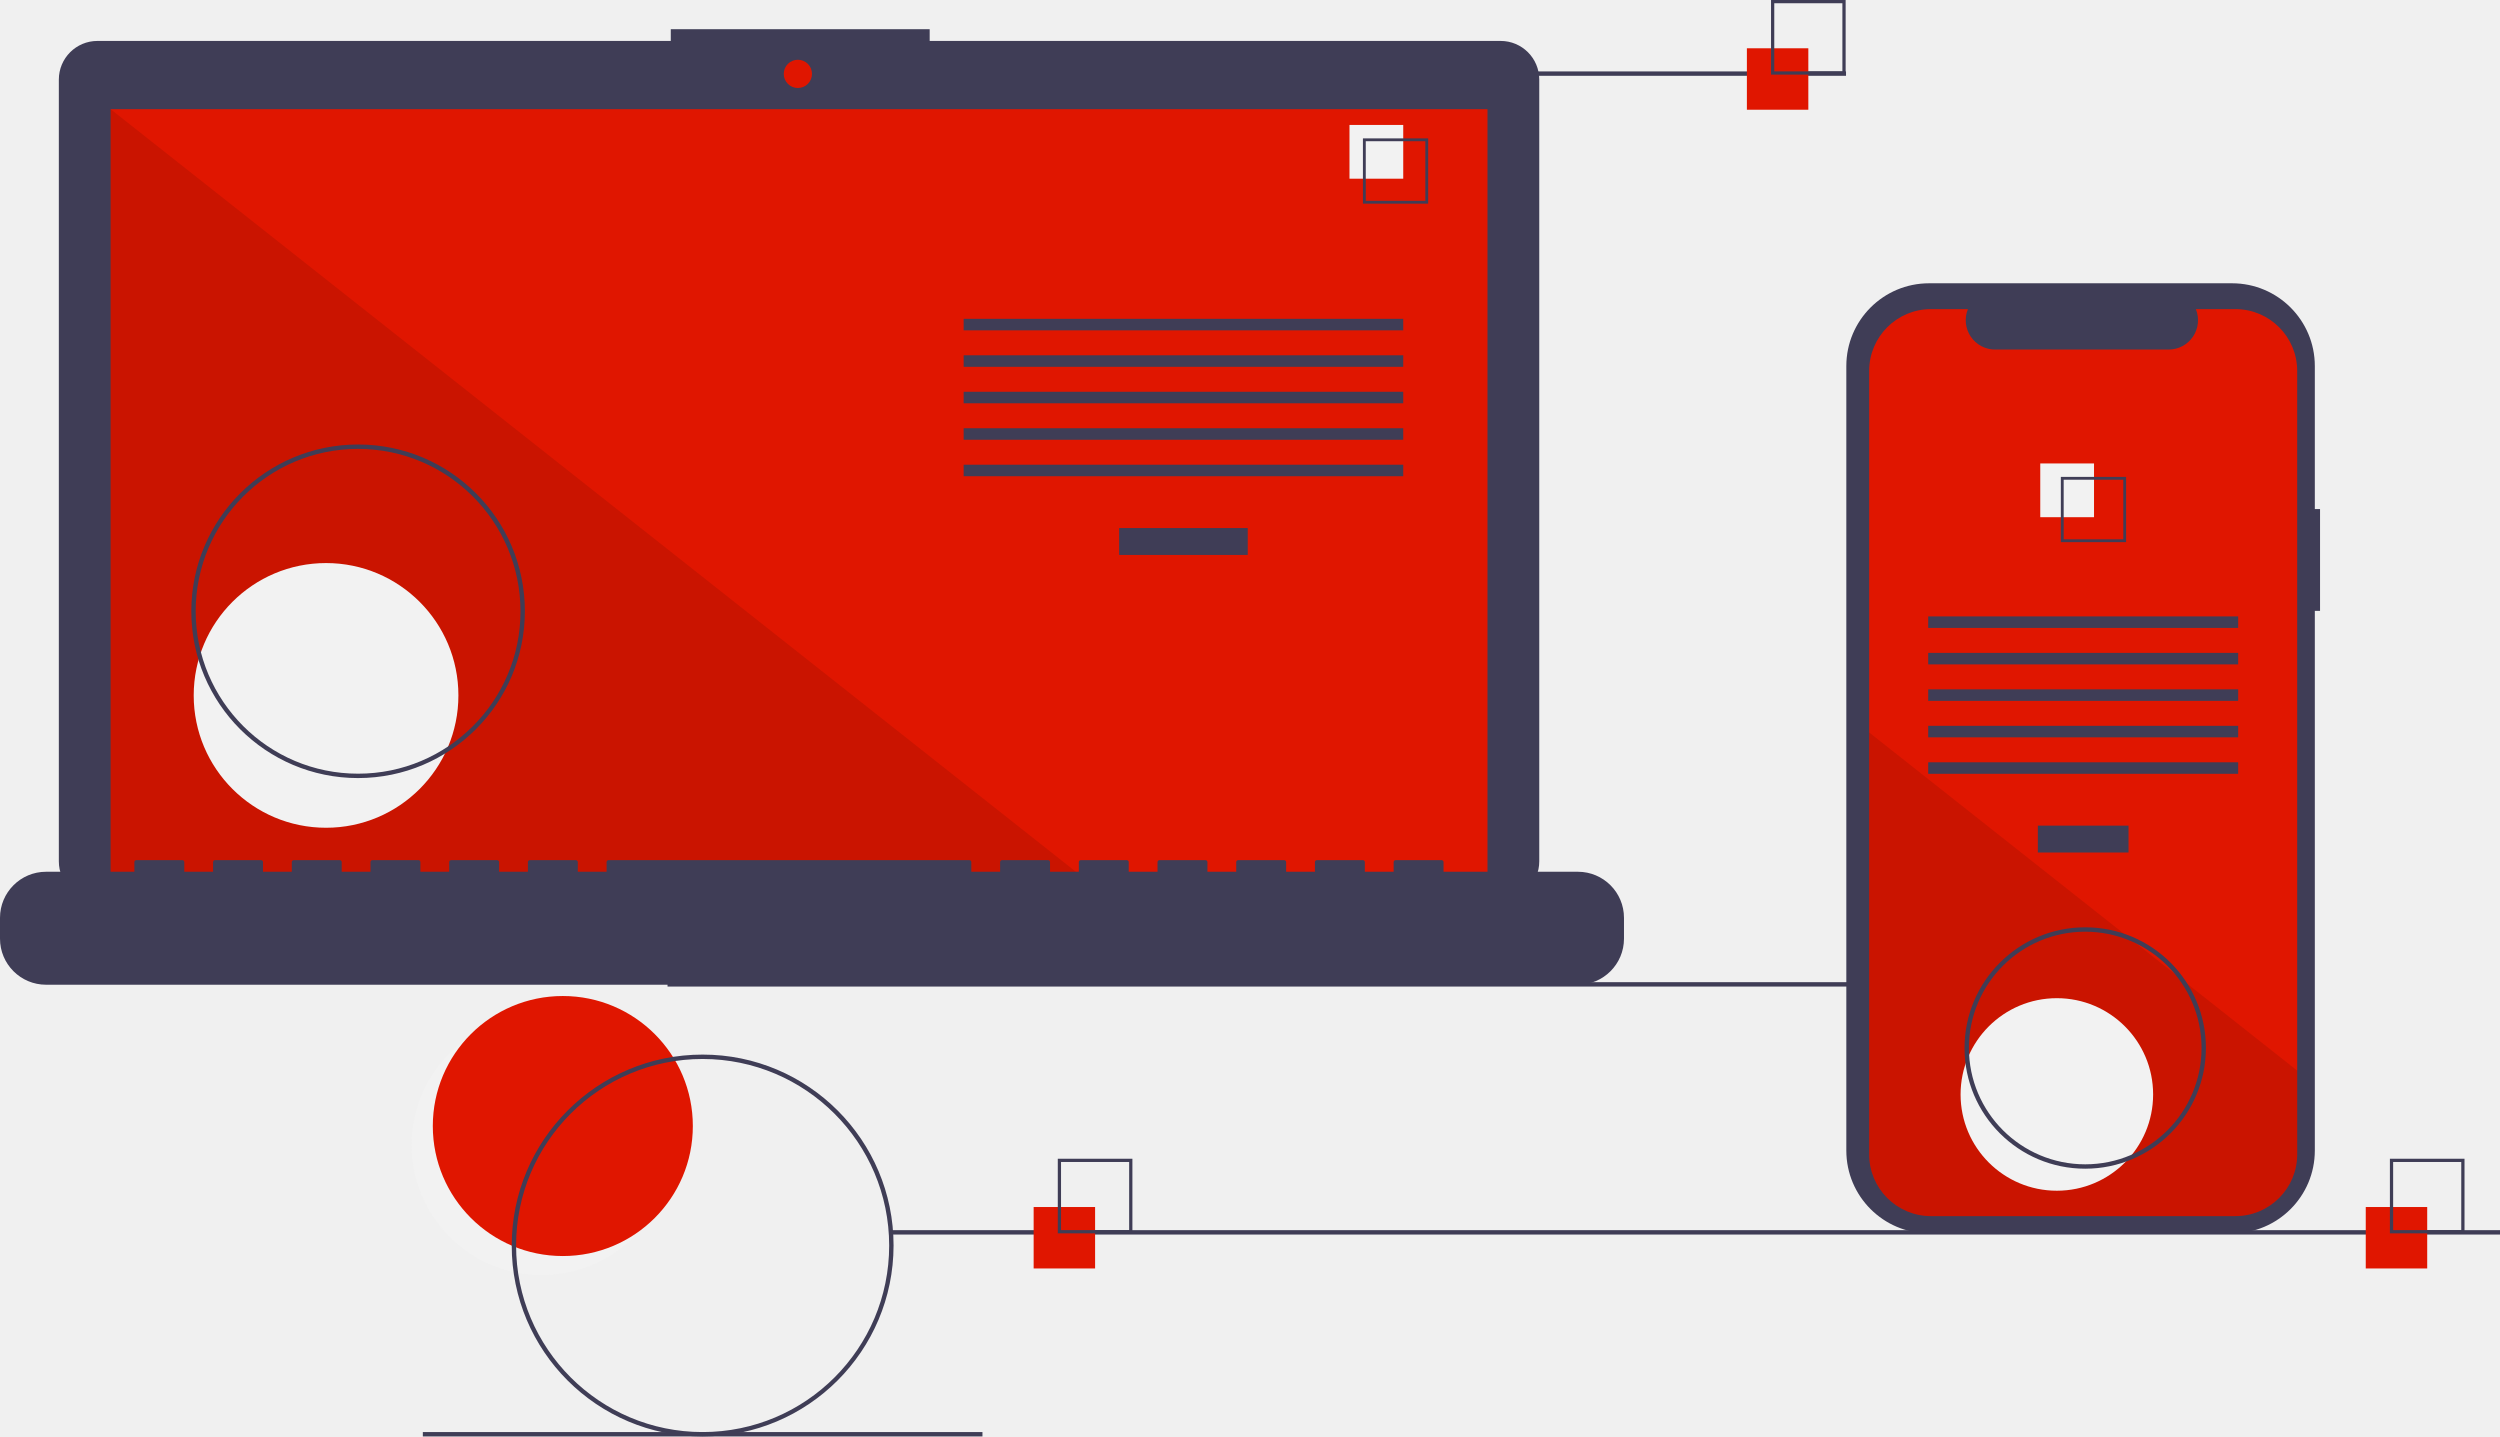
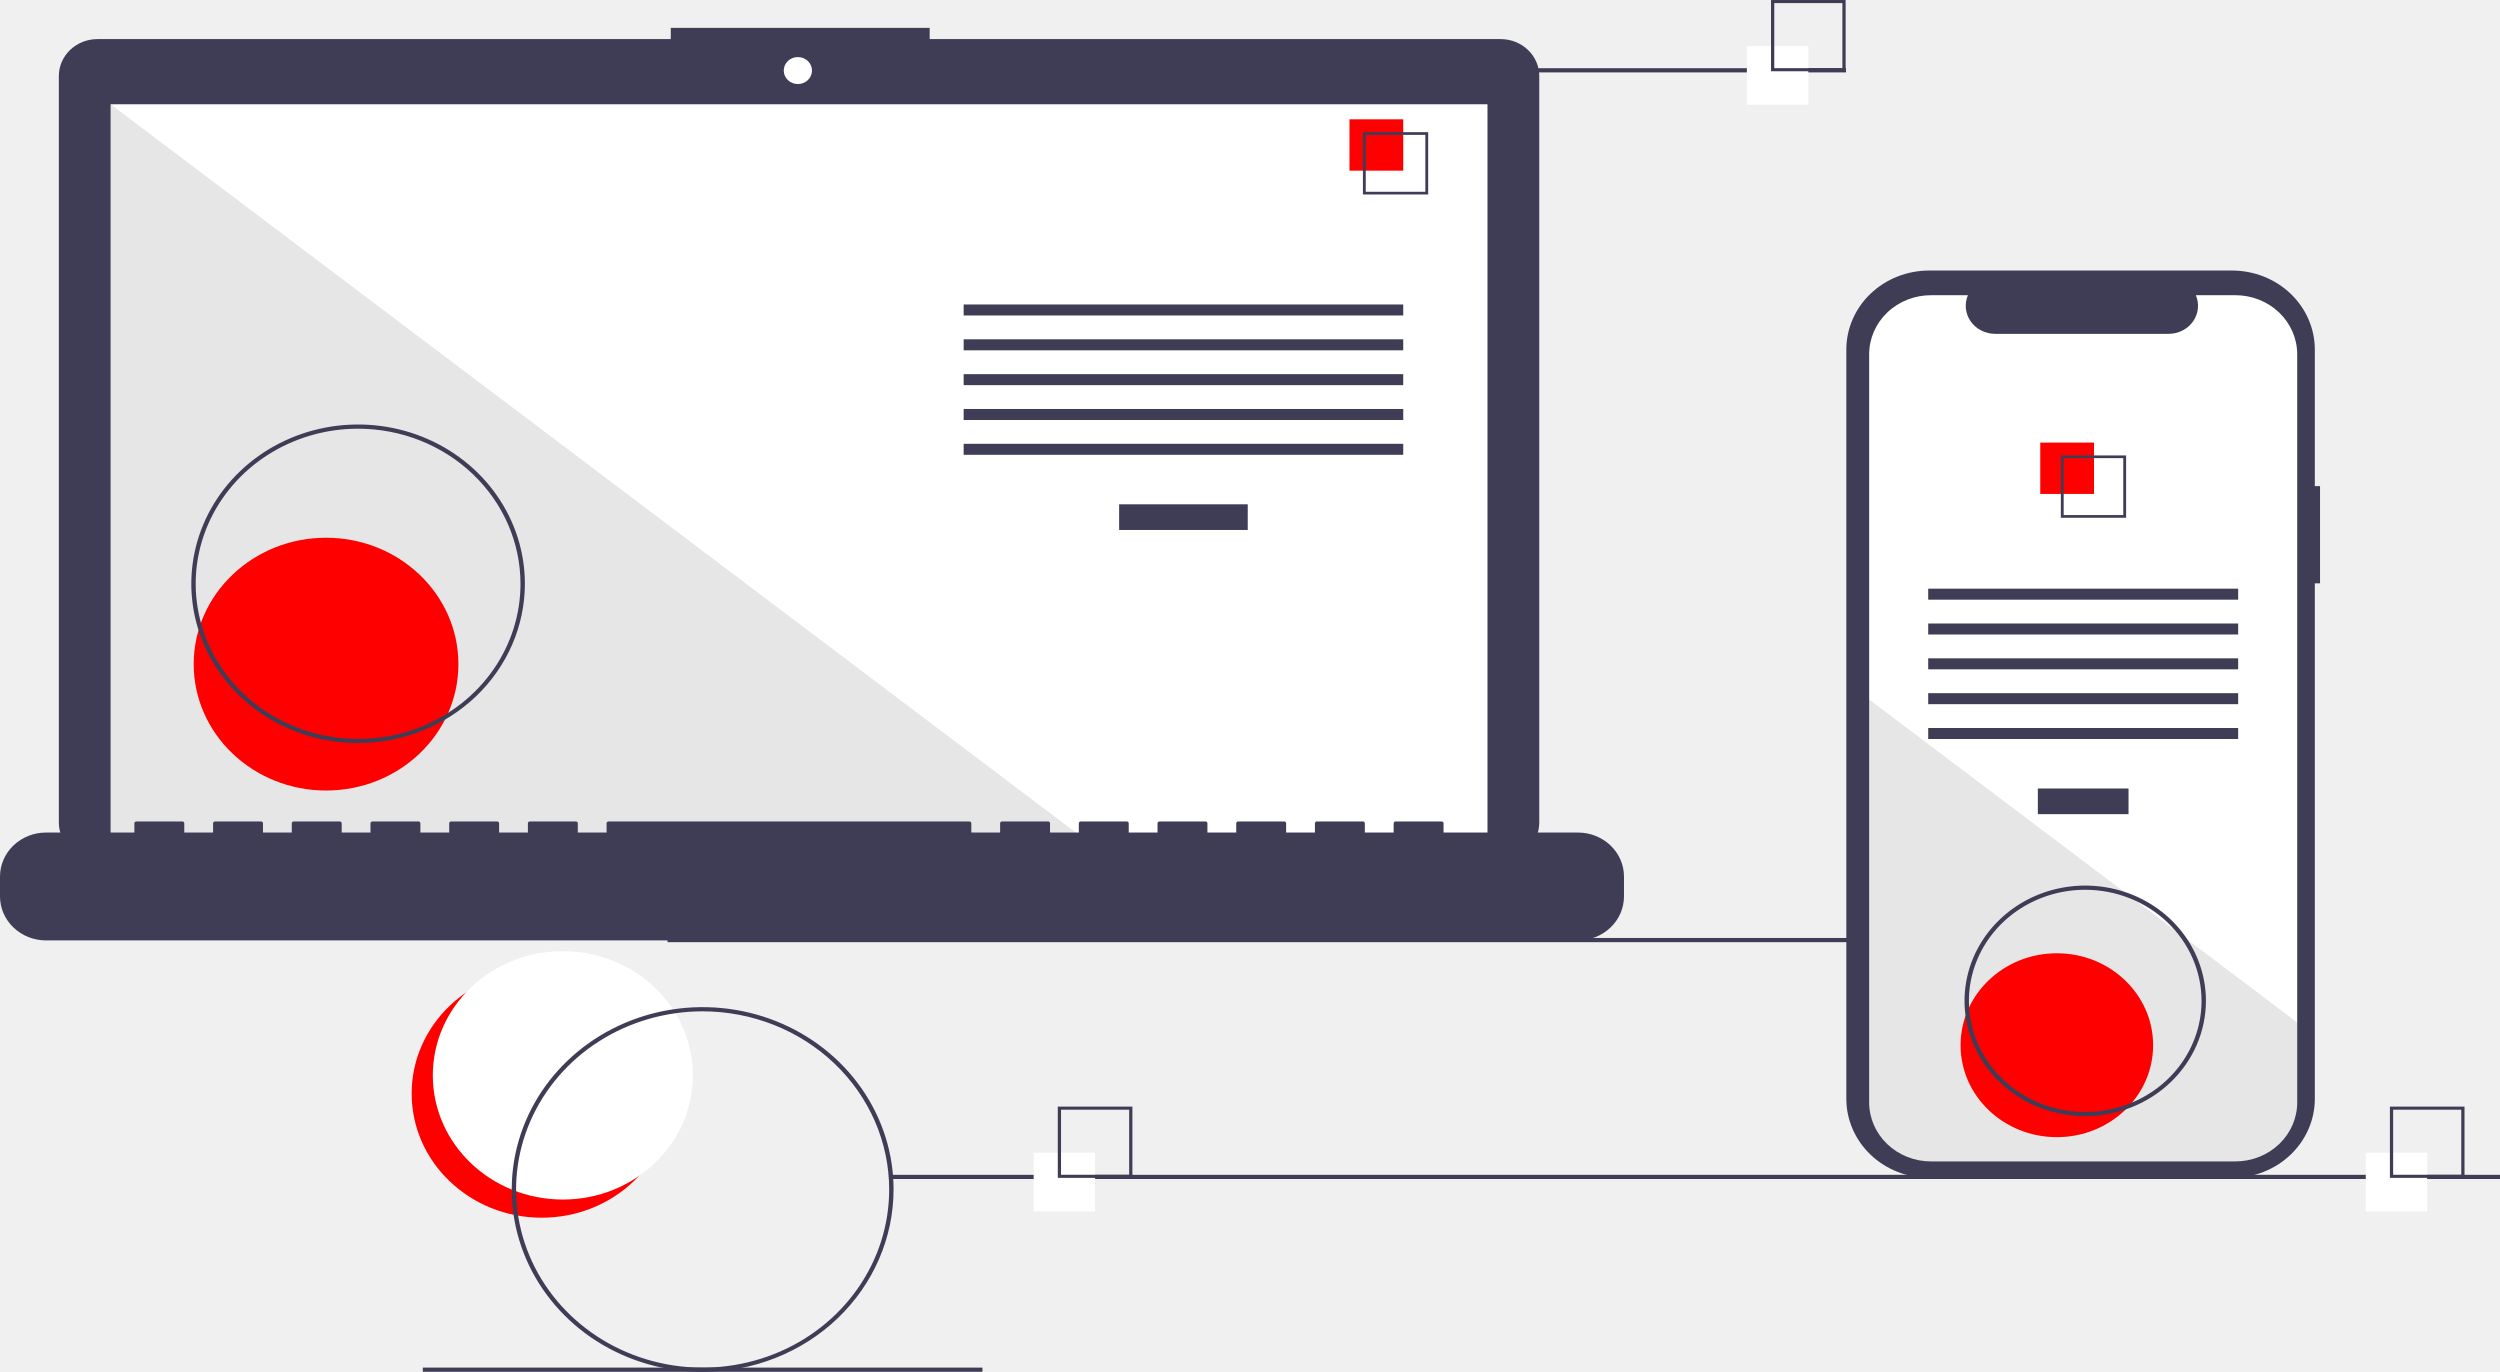
- <svg xmlns="http://www.w3.org/2000/svg" viewBox="0 0 1139.171 654.543">
-   <circle cx="246.827" cy="521.765" r="59.243" fill="#f2f2f2" />
-   <circle cx="256.46" cy="513.095" r="59.243" fill="#e01600" />
-   <rect x="304.171" y="447.543" width="733" height="2" fill="#3f3d56" />
-   <path d="M714.207,141.381H454.038v-5.362h-117.971v5.362H74.825a17.599,17.599,0,0,0-17.599,17.599V515.231a17.599,17.599,0,0,0,17.599,17.599H714.207a17.599,17.599,0,0,0,17.599-17.599V158.979A17.599,17.599,0,0,0,714.207,141.381Z" transform="translate(-30.41456 -122.7284)" fill="#3f3d56" />
-   <rect x="50.406" y="49.754" width="627.391" height="353.913" fill="#e01600" />
-   <circle cx="363.565" cy="33.667" r="6.435" fill="#e01600" />
-   <polygon points="498.374 403.667 50.406 403.667 50.406 49.754 498.374 403.667" opacity="0.1" />
-   <circle cx="148.574" cy="316.876" r="60.307" fill="#f2f2f2" />
-   <rect x="509.953" y="240.622" width="58.605" height="12.246" fill="#3f3d56" />
-   <rect x="439.102" y="145.279" width="200.307" height="5.248" fill="#3f3d56" />
-   <rect x="439.102" y="161.898" width="200.307" height="5.248" fill="#3f3d56" />
-   <rect x="439.102" y="178.518" width="200.307" height="5.248" fill="#3f3d56" />
-   <rect x="439.102" y="195.137" width="200.307" height="5.248" fill="#3f3d56" />
-   <rect x="439.102" y="211.756" width="200.307" height="5.248" fill="#3f3d56" />
-   <rect x="614.917" y="56.934" width="24.492" height="24.492" fill="#f2f2f2" />
-   <path d="M681.195,215.525h-29.74v-29.74h29.74Zm-28.447-1.293h27.154V187.078H652.748Z" transform="translate(-30.41456 -122.7284)" fill="#3f3d56" />
-   <path d="M749.422,519.96H688.192v-4.412a.875.875,0,0,0-.875-.875h-20.993a.875.875,0,0,0-.875.875v4.412H652.329v-4.412a.875.875,0,0,0-.875-.875H630.462a.875.875,0,0,0-.875.875v4.412H616.467v-4.412a.875.875,0,0,0-.875-.875H594.599a.875.875,0,0,0-.875.875v4.412H580.604v-4.412a.875.875,0,0,0-.875-.875H558.736a.875.875,0,0,0-.875.875v4.412H544.741v-4.412a.875.875,0,0,0-.875-.875H522.873a.875.875,0,0,0-.875.875v4.412H508.878v-4.412a.875.875,0,0,0-.875-.875h-20.993a.875.875,0,0,0-.875.875v4.412H473.015v-4.412a.875.875,0,0,0-.875-.875H307.696a.875.875,0,0,0-.875.875v4.412H293.701v-4.412a.875.875,0,0,0-.875-.875H271.833a.875.875,0,0,0-.875.875v4.412H257.838v-4.412a.875.875,0,0,0-.875-.875h-20.993a.875.875,0,0,0-.875.875v4.412H221.975v-4.412a.875.875,0,0,0-.875-.875H200.107a.875.875,0,0,0-.875.875v4.412H186.112v-4.412a.875.875,0,0,0-.875-.875H164.244a.875.875,0,0,0-.875.875v4.412H150.249v-4.412a.875.875,0,0,0-.875-.875H128.381a.875.875,0,0,0-.875.875v4.412H114.386v-4.412a.875.875,0,0,0-.875-.875H92.519a.875.875,0,0,0-.875.875v4.412H51.407a20.993,20.993,0,0,0-20.993,20.993v9.492A20.993,20.993,0,0,0,51.407,571.438H749.422a20.993,20.993,0,0,0,20.993-20.993v-9.492A20.993,20.993,0,0,0,749.422,519.96Z" transform="translate(-30.41456 -122.7284)" fill="#3f3d56" />
-   <path d="M193.586,477.272a76,76,0,1,1,76-76A76.086,76.086,0,0,1,193.586,477.272Zm0-150a74,74,0,1,0,74,74A74.084,74.084,0,0,0,193.586,327.272Z" transform="translate(-30.41456 -122.7284)" fill="#3f3d56" />
-   <rect x="586.171" y="32.543" width="255" height="2" fill="#3f3d56" />
-   <rect x="406.171" y="560.543" width="733" height="2" fill="#3f3d56" />
-   <rect x="192.672" y="652.543" width="255" height="2" fill="#3f3d56" />
-   <rect x="471" y="550" width="28" height="28" fill="#e01600" />
-   <path d="M546.415,684.728h-34v-34h34Zm-32.522-1.478H544.936V652.207H513.893Z" transform="translate(-30.41456 -122.7284)" fill="#3f3d56" />
-   <rect x="796" y="22" width="28" height="28" fill="#e01600" />
-   <path d="M871.415,156.728h-34v-34h34Zm-32.522-1.478H869.936V124.207H838.893Z" transform="translate(-30.41456 -122.7284)" fill="#3f3d56" />
-   <rect x="1078" y="550" width="28" height="28" fill="#e01600" />
-   <path d="M1153.415,684.728h-34v-34h34Zm-32.522-1.478h31.043V652.207h-31.043Z" transform="translate(-30.41456 -122.7284)" fill="#3f3d56" />
-   <path d="M1087.586,354.687h-2.379V289.525a37.714,37.714,0,0,0-37.714-37.714H909.44A37.714,37.714,0,0,0,871.726,289.525V647.006A37.714,37.714,0,0,0,909.44,684.72h138.053a37.714,37.714,0,0,0,37.714-37.714V401.07h2.379Z" transform="translate(-30.41456 -122.7284)" fill="#3f3d56" />
-   <path d="M1077.176,291.742v356.96a28.165,28.165,0,0,1-28.16,28.17H910.296a28.165,28.165,0,0,1-28.16-28.17v-356.96a28.163,28.163,0,0,1,28.16-28.16h16.83a13.379,13.379,0,0,0,12.39,18.43h79.09a13.379,13.379,0,0,0,12.39-18.43h18.02A28.163,28.163,0,0,1,1077.176,291.742Z" transform="translate(-30.41456 -122.7284)" fill="#e01600" />
-   <rect x="928.58" y="376.218" width="41.324" height="12.246" fill="#3f3d56" />
-   <rect x="878.621" y="280.875" width="141.24" height="5.248" fill="#3f3d56" />
-   <rect x="878.621" y="297.494" width="141.24" height="5.248" fill="#3f3d56" />
-   <rect x="878.621" y="314.114" width="141.24" height="5.248" fill="#3f3d56" />
-   <rect x="878.621" y="330.733" width="141.24" height="5.248" fill="#3f3d56" />
-   <rect x="878.621" y="347.352" width="141.24" height="5.248" fill="#3f3d56" />
-   <rect x="929.684" y="211.179" width="24.492" height="24.492" fill="#f2f2f2" />
-   <path d="M969.474,340.032v29.74h29.74v-29.74Zm28.45,28.45h-27.16v-27.16h27.16Z" transform="translate(-30.41456 -122.7284)" fill="#3f3d56" />
-   <path d="M1077.176,610.582v38.12a28.165,28.165,0,0,1-28.16,28.17H910.296a28.165,28.165,0,0,1-28.16-28.17v-192.21l116.87,92.33,2,1.58,21.74,17.17,2.03,1.61Z" transform="translate(-30.41456 -122.7284)" opacity="0.1" />
-   <circle cx="937.241" cy="498.707" r="43.868" fill="#f2f2f2" />
-   <path d="M350.586,777.272a87,87,0,1,1,87-87A87.099,87.099,0,0,1,350.586,777.272Zm0-172a85,85,0,1,0,85,85A85.096,85.096,0,0,0,350.586,605.272Z" transform="translate(-30.41456 -122.7284)" fill="#3f3d56" />
-   <path d="M980.586,655.272a55,55,0,1,1,55-55A55.062,55.062,0,0,1,980.586,655.272Zm0-108a53,53,0,1,0,53,53A53.06,53.06,0,0,0,980.586,547.272Z" transform="translate(-30.41456 -122.7284)" fill="#3f3d56" />
+ <svg xmlns="http://www.w3.org/2000/svg" viewBox="0 0 472 259" fill="none">
+   <g clip-path="url(#clip0)">
+     <path d="M102.269 229.903C115.826 229.903 126.816 219.407 126.816 206.46C126.816 193.513 115.826 183.018 102.269 183.018C88.713 183.018 77.723 193.513 77.723 206.46C77.723 219.407 88.713 229.903 102.269 229.903Z" fill="#FF0000" />
+     <path d="M106.261 226.472C119.817 226.472 130.807 215.976 130.807 203.029C130.807 190.083 119.817 179.587 106.261 179.587C92.704 179.587 81.714 190.083 81.714 203.029C81.714 215.976 92.704 226.472 106.261 226.472Z" fill="white" />
+     <path d="M429.738 177.091H126.029V177.882H429.738V177.091Z" fill="#3F3D56" />
+     <path d="M283.321 7.381H175.523V5.259H126.643V7.381H18.401C17.444 7.381 16.495 7.561 15.611 7.911C14.726 8.261 13.922 8.774 13.245 9.42C12.568 10.067 12.031 10.835 11.664 11.679C11.298 12.524 11.109 13.43 11.109 14.344V155.312C11.109 157.159 11.878 158.93 13.245 160.236C14.613 161.542 16.467 162.275 18.401 162.275H283.321C285.254 162.275 287.109 161.542 288.477 160.236C289.844 158.93 290.612 157.159 290.612 155.312V14.344C290.612 13.43 290.424 12.524 290.057 11.679C289.691 10.835 289.154 10.067 288.477 9.42C287.799 8.774 286.996 8.261 286.111 7.911C285.226 7.561 284.278 7.381 283.321 7.381Z" fill="#3F3D56" />
+     <path d="M280.836 19.687H20.885V159.729H280.836V19.687Z" fill="white" />
+     <path d="M150.638 15.868C152.11 15.868 153.304 14.728 153.304 13.322C153.304 11.915 152.11 10.775 150.638 10.775C149.165 10.775 147.972 11.915 147.972 13.322C147.972 14.728 149.165 15.868 150.638 15.868Z" fill="white" />
+     <path opacity="0.1" d="M206.494 159.729H20.885V19.688L206.494 159.729Z" fill="black" />
+     <path d="M61.56 149.25C75.36 149.25 86.547 138.566 86.547 125.387C86.547 112.207 75.36 101.524 61.56 101.524C47.76 101.524 36.572 112.207 36.572 125.387C36.572 138.566 47.76 149.25 61.56 149.25Z" fill="#FF0000" />
+     <path d="M235.574 95.213H211.292V100.059H235.574V95.213Z" fill="#3F3D56" />
+     <path d="M264.93 57.486H181.936V59.563H264.93V57.486Z" fill="#3F3D56" />
+     <path d="M264.93 64.062H181.936V66.139H264.93V64.062Z" fill="#3F3D56" />
+     <path d="M264.93 70.639H181.936V72.715H264.93V70.639Z" fill="#3F3D56" />
+     <path d="M264.93 77.215H181.936V79.292H264.93V77.215Z" fill="#3F3D56" />
+     <path d="M264.93 83.791H181.936V85.868H264.93V83.791Z" fill="#3F3D56" />
+     <path d="M264.931 22.528H254.783V32.22H264.931V22.528Z" fill="#FF0000" />
+     <path d="M269.642 36.719H257.319V24.951H269.642V36.719ZM257.855 36.208H269.106V25.463H257.855V36.208Z" fill="#3F3D56" />
+     <path d="M297.911 157.183H272.541V155.437C272.541 155.392 272.532 155.347 272.514 155.305C272.496 155.263 272.469 155.225 272.435 155.193C272.401 155.16 272.362 155.135 272.318 155.118C272.274 155.1 272.226 155.091 272.179 155.091H263.481C263.433 155.091 263.386 155.1 263.342 155.118C263.298 155.135 263.258 155.16 263.224 155.193C263.191 155.225 263.164 155.263 263.146 155.305C263.128 155.347 263.118 155.392 263.118 155.437V157.183H257.682V155.437C257.682 155.392 257.673 155.347 257.654 155.305C257.636 155.263 257.609 155.225 257.576 155.193C257.542 155.16 257.502 155.135 257.458 155.118C257.414 155.1 257.367 155.091 257.32 155.091H248.621C248.574 155.091 248.527 155.1 248.483 155.118C248.439 155.135 248.399 155.16 248.365 155.193C248.332 155.225 248.305 155.263 248.287 155.305C248.268 155.347 248.259 155.392 248.259 155.437V157.183H242.823V155.437C242.823 155.392 242.813 155.347 242.795 155.305C242.777 155.263 242.75 155.225 242.717 155.193C242.683 155.16 242.643 155.135 242.599 155.118C242.555 155.1 242.508 155.091 242.46 155.091H233.762C233.715 155.091 233.667 155.1 233.623 155.118C233.579 155.135 233.54 155.16 233.506 155.193C233.472 155.225 233.446 155.263 233.427 155.305C233.409 155.347 233.4 155.392 233.4 155.437V157.183H227.963V155.437C227.963 155.392 227.954 155.347 227.936 155.305C227.918 155.263 227.891 155.225 227.857 155.193C227.824 155.16 227.784 155.135 227.74 155.118C227.696 155.1 227.649 155.091 227.601 155.091H218.903C218.855 155.091 218.808 155.1 218.764 155.118C218.72 155.135 218.68 155.16 218.647 155.193C218.613 155.225 218.586 155.263 218.568 155.305C218.55 155.347 218.54 155.392 218.54 155.437V157.183H213.104V155.437C213.104 155.392 213.095 155.347 213.077 155.305C213.058 155.263 213.032 155.225 212.998 155.193C212.964 155.16 212.924 155.135 212.88 155.118C212.836 155.1 212.789 155.091 212.742 155.091H204.044C203.996 155.091 203.949 155.1 203.905 155.118C203.861 155.135 203.821 155.16 203.787 155.193C203.754 155.225 203.727 155.263 203.709 155.305C203.69 155.347 203.681 155.392 203.681 155.437V157.183H198.245V155.437C198.245 155.392 198.235 155.347 198.217 155.305C198.199 155.263 198.172 155.225 198.139 155.193C198.105 155.16 198.065 155.135 198.021 155.118C197.977 155.1 197.93 155.091 197.882 155.091H189.184C189.137 155.091 189.09 155.1 189.046 155.118C189.002 155.135 188.962 155.16 188.928 155.193C188.894 155.225 188.868 155.263 188.849 155.305C188.831 155.347 188.822 155.392 188.822 155.437V157.183H183.385V155.437C183.385 155.392 183.376 155.347 183.358 155.305C183.34 155.263 183.313 155.225 183.279 155.193C183.246 155.16 183.206 155.135 183.162 155.118C183.118 155.1 183.071 155.091 183.023 155.091H114.888C114.84 155.091 114.793 155.1 114.749 155.118C114.705 155.135 114.665 155.16 114.631 155.193C114.598 155.225 114.571 155.263 114.553 155.305C114.535 155.347 114.525 155.392 114.525 155.437V157.183H109.089V155.437C109.089 155.392 109.08 155.347 109.061 155.305C109.043 155.263 109.017 155.225 108.983 155.193C108.949 155.16 108.909 155.135 108.865 155.118C108.821 155.1 108.774 155.091 108.727 155.091H100.028C99.981 155.091 99.934 155.1 99.89 155.118C99.846 155.135 99.806 155.16 99.772 155.193C99.739 155.225 99.712 155.263 99.694 155.305C99.675 155.347 99.666 155.392 99.666 155.437V157.183H94.23V155.437C94.23 155.392 94.22 155.347 94.202 155.305C94.184 155.263 94.157 155.225 94.124 155.193C94.09 155.16 94.05 155.135 94.006 155.118C93.962 155.1 93.915 155.091 93.867 155.091H85.169C85.122 155.091 85.074 155.1 85.031 155.118C84.987 155.135 84.947 155.16 84.913 155.193C84.879 155.225 84.853 155.263 84.834 155.305C84.816 155.347 84.807 155.392 84.807 155.437V157.183H79.37V155.437C79.37 155.392 79.361 155.347 79.343 155.305C79.325 155.263 79.298 155.225 79.264 155.193C79.231 155.16 79.191 155.135 79.147 155.118C79.103 155.1 79.056 155.091 79.008 155.091H70.31C70.262 155.091 70.215 155.1 70.171 155.118C70.127 155.135 70.087 155.16 70.054 155.193C70.02 155.225 69.993 155.263 69.975 155.305C69.957 155.347 69.947 155.392 69.947 155.437V157.183H64.511V155.437C64.511 155.392 64.502 155.347 64.484 155.305C64.465 155.263 64.439 155.225 64.405 155.193C64.371 155.16 64.331 155.135 64.287 155.118C64.243 155.1 64.196 155.091 64.149 155.091H55.451C55.403 155.091 55.356 155.1 55.312 155.118C55.268 155.135 55.228 155.16 55.194 155.193C55.161 155.225 55.134 155.263 55.116 155.305C55.097 155.347 55.088 155.392 55.088 155.437V157.183H49.652V155.437C49.652 155.392 49.642 155.347 49.624 155.305C49.606 155.263 49.579 155.225 49.546 155.193C49.512 155.16 49.472 155.135 49.428 155.118C49.384 155.1 49.337 155.091 49.289 155.091H40.591C40.544 155.091 40.496 155.1 40.453 155.118C40.409 155.135 40.369 155.16 40.335 155.193C40.301 155.225 40.275 155.263 40.256 155.305C40.238 155.347 40.229 155.392 40.229 155.437V157.183H34.792V155.437C34.792 155.392 34.783 155.347 34.765 155.305C34.747 155.263 34.72 155.225 34.686 155.193C34.653 155.16 34.613 155.135 34.569 155.118C34.525 155.1 34.478 155.091 34.43 155.091H25.732C25.684 155.091 25.637 155.1 25.593 155.118C25.549 155.135 25.509 155.16 25.476 155.193C25.442 155.225 25.415 155.263 25.397 155.305C25.379 155.347 25.369 155.392 25.369 155.437V157.183H8.698C6.391 157.183 4.179 158.058 2.548 159.616C0.916 161.174 2.19777e-06 163.287 0 165.49V169.246C6.59332e-06 171.449 0.916 173.562 2.548 175.12C4.179 176.677 6.391 177.553 8.698 177.553H297.911C300.218 177.553 302.43 176.677 304.061 175.12C305.693 173.562 306.609 171.449 306.609 169.246V165.49C306.609 163.287 305.693 161.174 304.061 159.616C302.43 158.058 300.218 157.183 297.911 157.183Z" fill="#3F3D56" />
+     <path d="M67.609 140.291C61.381 140.291 55.292 138.528 50.114 135.223C44.936 131.919 40.9 127.222 38.516 121.727C36.133 116.232 35.509 110.185 36.724 104.351C37.939 98.518 40.938 93.159 45.342 88.954C49.746 84.748 55.357 81.884 61.465 80.723C67.574 79.563 73.905 80.159 79.659 82.435C85.413 84.711 90.331 88.565 93.791 93.511C97.251 98.456 99.098 104.271 99.098 110.218C99.089 118.191 95.768 125.835 89.865 131.473C83.961 137.111 75.957 140.282 67.609 140.291ZM67.609 80.937C61.545 80.937 55.617 82.654 50.574 85.872C45.532 89.089 41.602 93.662 39.282 99.013C36.961 104.363 36.354 110.251 37.537 115.931C38.72 121.611 41.64 126.828 45.928 130.924C50.216 135.019 55.679 137.807 61.627 138.937C67.575 140.067 73.74 139.487 79.342 137.271C84.945 135.055 89.733 131.302 93.102 126.486C96.471 121.671 98.27 116.01 98.27 110.218C98.26 102.455 95.027 95.012 89.279 89.523C83.531 84.034 75.738 80.946 67.609 80.937Z" fill="#3F3D56" />
+     <path d="M348.528 12.877H242.872V13.669H348.528V12.877Z" fill="#3F3D56" />
+     <path d="M472 221.805H168.292V222.596H472V221.805Z" fill="#3F3D56" />
+     <path d="M185.487 258.209H79.831V259H185.487V258.209Z" fill="#3F3D56" />
+     <path d="M206.754 217.633H195.152V228.712H206.754V217.633Z" fill="white" />
+     <path d="M213.797 222.381H199.71V208.927H213.797V222.381ZM200.322 221.796H213.185V209.512H200.322V221.796Z" fill="#3F3D56" />
+     <path d="M341.413 8.705H329.812V19.785H341.413V8.705Z" fill="white" />
+     <path d="M348.457 13.454H334.369V0H348.457V13.454ZM334.982 12.869H347.844V0.585H334.982V12.869Z" fill="#3F3D56" />
+     <path d="M458.256 217.633H446.654V228.712H458.256V217.633Z" fill="white" />
+     <path d="M465.3 222.381H451.213V208.927H465.3V222.381ZM451.825 221.796H464.688V209.512H451.825V221.796Z" fill="#3F3D56" />
+     <path d="M438.024 91.785H437.039V66.001C437.039 64.041 436.635 62.1 435.849 60.29C435.064 58.479 433.913 56.834 432.462 55.448C431.011 54.063 429.288 52.963 427.393 52.214C425.497 51.464 423.465 51.078 421.413 51.078H364.212C362.16 51.078 360.128 51.464 358.232 52.214C356.336 52.963 354.614 54.063 353.163 55.448C351.712 56.834 350.561 58.479 349.775 60.29C348.99 62.1 348.586 64.041 348.586 66.001V207.455C348.586 209.414 348.99 211.355 349.775 213.165C350.561 214.976 351.712 216.621 353.163 218.007C354.614 219.393 356.336 220.492 358.232 221.242C360.128 221.992 362.16 222.378 364.212 222.378H421.413C423.465 222.378 425.497 221.992 427.393 221.242C429.288 220.492 431.011 219.393 432.462 218.007C433.913 216.621 435.064 214.976 435.849 213.165C436.635 211.355 437.039 209.414 437.039 207.455V110.138H438.024V91.785Z" fill="#3F3D56" />
+     <path d="M433.712 66.878V208.125C433.712 211.081 432.483 213.916 430.295 216.006C428.107 218.097 425.139 219.272 422.044 219.272H364.567C361.472 219.272 358.504 218.097 356.316 216.006C354.128 213.916 352.899 211.081 352.899 208.125V66.878C352.9 63.923 354.129 61.089 356.317 58.999C358.505 56.909 361.473 55.735 364.567 55.735H371.54C371.197 56.539 371.066 57.411 371.159 58.275C371.252 59.138 371.566 59.967 372.073 60.687C372.58 61.408 373.265 61.998 374.068 62.406C374.87 62.814 375.765 63.028 376.674 63.028H409.444C410.353 63.028 411.248 62.814 412.05 62.406C412.853 61.998 413.538 61.408 414.045 60.687C414.552 59.967 414.866 59.138 414.959 58.275C415.052 57.411 414.921 56.539 414.578 55.735H422.044C425.138 55.735 428.106 56.909 430.294 58.999C432.482 61.089 433.711 63.923 433.712 66.878Z" fill="white" />
+     <path d="M401.866 148.868H384.744V153.713H401.866V148.868Z" fill="#3F3D56" />
+     <path d="M422.566 111.141H364.045V113.218H422.566V111.141Z" fill="#3F3D56" />
+     <path d="M422.566 117.717H364.045V119.794H422.566V117.717Z" fill="#3F3D56" />
+     <path d="M422.566 124.293H364.045V126.37H422.566V124.293Z" fill="#3F3D56" />
+     <path d="M422.566 130.87H364.045V132.946H422.566V130.87Z" fill="#3F3D56" />
+     <path d="M422.566 137.446H364.045V139.523H422.566V137.446Z" fill="#3F3D56" />
+     <path d="M395.349 83.562H385.201V93.254H395.349V83.562Z" fill="#FF0000" />
+     <path d="M389.087 85.986V97.754H401.409V85.986H389.087ZM400.875 97.243H389.621V86.496H400.875V97.243Z" fill="#3F3D56" />
+     <path opacity="0.1" d="M433.712 193.041V208.125C433.712 211.081 432.483 213.916 430.295 216.006C428.107 218.097 425.139 219.272 422.044 219.272H364.567C361.472 219.272 358.504 218.097 356.316 216.006C354.128 213.916 352.899 211.081 352.899 208.125V132.069L401.323 168.603L402.152 169.229L411.159 176.023L412 176.66L433.712 193.041Z" fill="black" />
+     <path d="M388.333 214.695C398.372 214.695 406.509 206.923 406.509 197.336C406.509 187.749 398.372 179.978 388.333 179.978C378.295 179.978 370.157 187.749 370.157 197.336C370.157 206.923 378.295 214.695 388.333 214.695Z" fill="#FF0000" />
+     <path d="M132.659 259C125.529 259 118.56 256.981 112.632 253.198C106.704 249.416 102.084 244.039 99.355 237.749C96.627 231.458 95.913 224.536 97.304 217.858C98.695 211.18 102.128 205.046 107.169 200.232C112.211 195.417 118.634 192.139 125.626 190.81C132.619 189.482 139.867 190.164 146.453 192.769C153.04 195.375 158.67 199.787 162.631 205.449C166.592 211.11 168.706 217.766 168.706 224.574C168.695 233.702 164.894 242.452 158.136 248.906C151.378 255.359 142.216 258.99 132.659 259ZM132.659 190.94C125.693 190.94 118.884 192.913 113.092 196.609C107.301 200.304 102.786 205.557 100.121 211.703C97.455 217.849 96.758 224.612 98.117 231.136C99.476 237.661 102.83 243.654 107.755 248.357C112.681 253.061 118.956 256.265 125.788 257.562C132.62 258.86 139.701 258.194 146.136 255.648C152.572 253.103 158.072 248.792 161.942 243.261C165.812 237.729 167.877 231.227 167.877 224.574C167.867 215.657 164.153 207.108 157.55 200.803C150.948 194.497 141.996 190.95 132.659 190.94Z" fill="#3F3D56" />
+     <path d="M393.691 210.725C389.184 210.725 384.778 209.449 381.03 207.057C377.283 204.666 374.362 201.267 372.637 197.29C370.912 193.314 370.461 188.938 371.34 184.716C372.22 180.494 374.39 176.617 377.577 173.573C380.764 170.529 384.824 168.457 389.245 167.617C393.666 166.777 398.248 167.208 402.412 168.855C406.576 170.502 410.135 173.292 412.639 176.871C415.143 180.45 416.479 184.658 416.479 188.962C416.473 194.732 414.069 200.264 409.797 204.344C405.525 208.424 399.733 210.719 393.691 210.725ZM393.691 167.99C389.348 167.99 385.102 169.22 381.491 171.524C377.879 173.829 375.065 177.104 373.403 180.936C371.741 184.768 371.306 188.985 372.153 193.053C373 197.121 375.092 200.858 378.163 203.791C381.234 206.724 385.147 208.722 389.407 209.531C393.667 210.34 398.082 209.925 402.095 208.337C406.107 206.75 409.537 204.062 411.95 200.613C414.363 197.164 415.651 193.11 415.651 188.962C415.644 183.402 413.328 178.071 409.212 174.139C405.095 170.208 399.513 167.996 393.691 167.99Z" fill="#3F3D56" />
+   </g>
+   <defs>
+     <clipPath id="clip0">
+       <rect width="472" height="259" fill="white" />
+     </clipPath>
+   </defs>
</svg>
